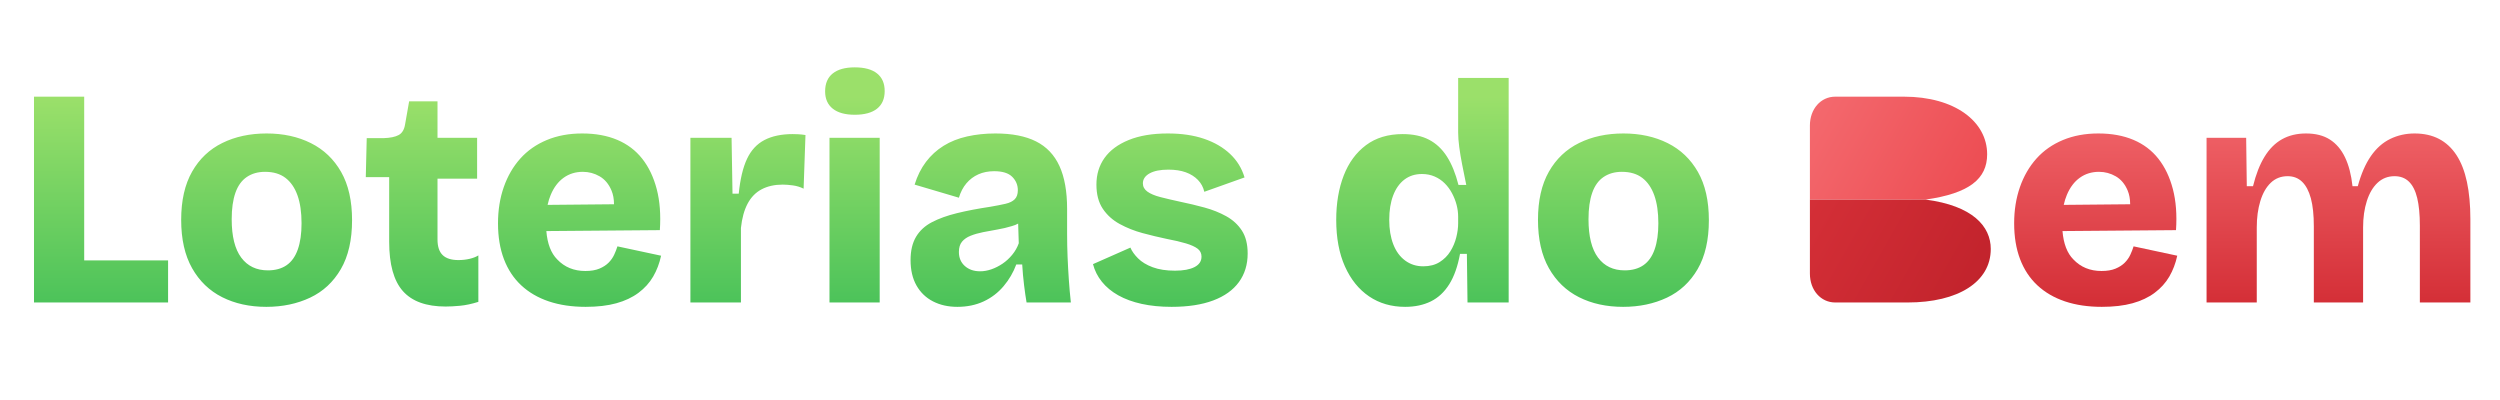
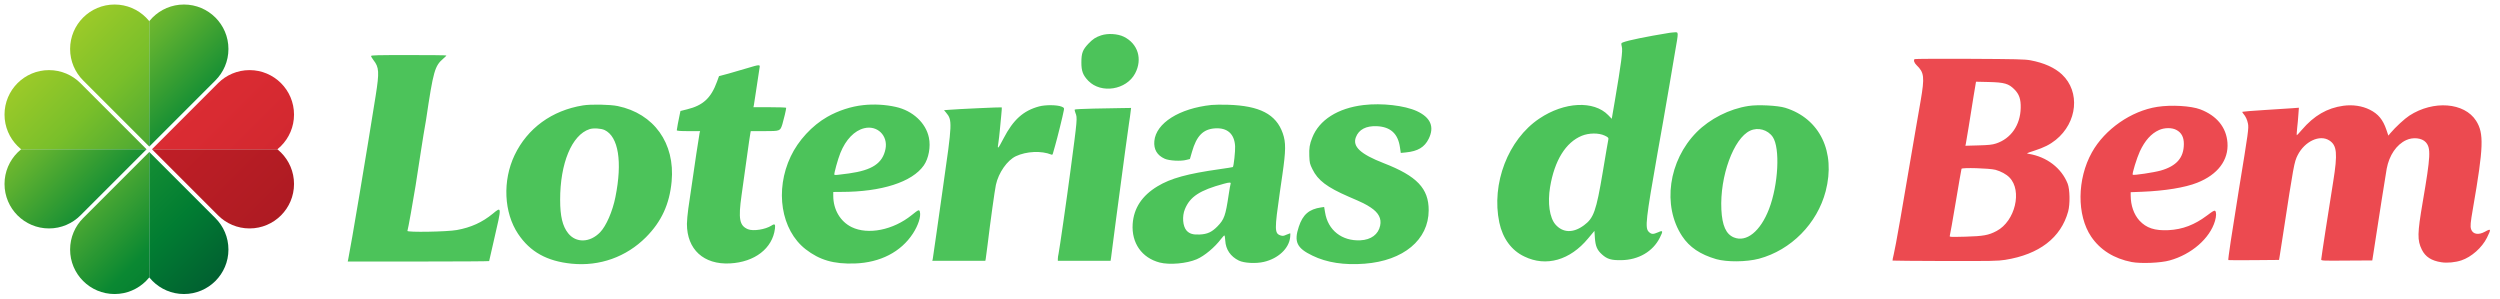
- <svg xmlns="http://www.w3.org/2000/svg" viewBox="0 0 1603.4 256" role="img" aria-label="Loterias do Bem">
-   <defs>
-     <linearGradient id="verde" gradientUnits="userSpaceOnUse" x1="0" y1="62" x2="0" y2="194">
-       <stop offset="0" stop-color="#9be06a" />
-       <stop offset="1" stop-color="#4cc35a" />
-     </linearGradient>
-     <linearGradient id="vermelho" gradientUnits="userSpaceOnUse" x1="0" y1="62" x2="0" y2="194">
-       <stop offset="0" stop-color="#f46a6f" />
-       <stop offset="1" stop-color="#d42f37" />
-     </linearGradient>
-     <linearGradient id="folhaCima" gradientUnits="userSpaceOnUse" x1="1160.8" y1="62" x2="1276.8" y2="128">
-       <stop offset="0" stop-color="#f46a6f" />
-       <stop offset="1" stop-color="#ec4a50" />
-     </linearGradient>
-     <linearGradient id="folhaBaixo" gradientUnits="userSpaceOnUse" x1="1160.8" y1="128" x2="1276.8" y2="194">
-       <stop offset="0" stop-color="#d42f37" />
-       <stop offset="1" stop-color="#c0222b" />
-     </linearGradient>
-     <clipPath id="cima">
-       <rect x="0" y="0" width="1603.4" height="128" />
-     </clipPath>
-     <clipPath id="baixo">
-       <rect x="0" y="128" width="1603.4" height="128" />
-     </clipPath>
-   </defs>
-   <path d="M21.8 194L21.8 62L54 62L54 167L107.8 167L107.8 194ZM170.8 196.8Q154.8 196.8 142.5 190.6Q130.2 184.4 123.2 172Q116.2 159.6 116.2 141Q116.2 122.4 123.2 110.1Q130.2 97.8 142.6 91.7Q155 85.6 171 85.6Q187 85.6 199.4 91.8Q211.8 98 218.8 110.3Q225.8 122.6 225.8 141.2Q225.8 160.2 218.6 172.6Q211.4 185 198.9 190.9Q186.4 196.8 170.8 196.8ZM171.8 173.4Q179 173.4 183.8 170.1Q188.6 166.8 191 160Q193.4 153.2 193.4 143.2Q193.4 132.6 190.8 125.3Q188.2 118 183.1 114.1Q178 110.2 170 110.2Q163.2 110.2 158.3 113.5Q153.4 116.8 151 123.6Q148.6 130.4 148.6 140.6Q148.6 157 154.7 165.2Q160.8 173.4 171.8 173.4ZM285.8 196.6Q267.2 196.6 258.4 186.7Q249.6 176.8 249.6 155L249.6 113.6L234.6 113.6L235.2 88.6L246 88.6Q252.4 88.4 255.7 86.6Q259 84.8 259.8 79.8L262.4 65L280.6 65L280.6 88.4L306 88.4L306 114.6L280.6 114.6L280.6 153.6Q280.6 160.4 283.9 163.6Q287.2 166.8 294 166.8Q297.8 166.8 301.2 166Q304.6 165.2 306.8 163.8L306.8 193.6Q300.4 195.6 295.1 196.1Q289.8 196.6 285.8 196.6ZM375.6 196.8Q362.4 196.8 352 193.3Q341.6 189.8 334.3 183Q327 176.2 323.2 166.2Q319.4 156.2 319.4 143.2Q319.4 130.6 323.1 120Q326.8 109.4 333.7 101.7Q340.6 94 350.7 89.8Q360.8 85.6 373.4 85.6Q386.2 85.6 395.9 89.7Q405.6 93.8 411.9 101.8Q418.2 109.8 421.2 121.3Q424.2 132.8 423.2 147.6L350.4 148.2Q351.4 160.4 357.4 166.4Q364.4 173.8 375.4 173.8Q380.8 173.8 384.4 172.3Q388 170.8 390.3 168.5Q392.6 166.2 393.9 163.4Q395.2 160.6 396 158L424 164Q422.4 171.4 418.9 177.4Q415.4 183.4 409.5 187.8Q403.6 192.2 395.3 194.5Q387 196.8 375.6 196.8ZM351.2 131.4L393.8 131Q393.8 126 392.2 122.2Q389.6 116 384.6 113.1Q379.6 110.2 373.8 110.2Q366.8 110.2 361.5 114Q356.2 117.8 353.2 125Q352 127.8 351.2 131.4ZM442.8 194L442.8 88.4L469.2 88.4L469.8 124.2L473.8 124.2Q475.2 110.2 479.1 101.9Q483 93.6 490.3 89.8Q497.6 86 508.4 86Q510 86 512 86.1Q514 86.2 516.6 86.6L515.4 121Q512.2 119.4 508.5 118.9Q504.8 118.4 502 118.4Q494.2 118.4 488.5 121.4Q482.8 124.4 479.5 130.6Q476.2 136.8 475.2 146.2L475.2 194ZM532 194L532 88.4L564.2 88.4L564.2 194ZM548.2 73.6Q539 73.6 534.1 69.7Q529.2 65.8 529.2 58.6Q529.2 51 534.1 47.1Q539 43.2 548.2 43.2Q557.6 43.2 562.5 47.1Q567.4 51 567.4 58.4Q567.4 65.8 562.5 69.7Q557.6 73.6 548.2 73.6ZM614 196.8Q605.2 196.8 598.4 193.3Q591.6 189.8 587.8 183.1Q584 176.4 584 166.8Q584 157.8 587.5 151.9Q591 146 597.7 142.5Q604.4 139 613.8 136.7Q623.2 134.4 635.2 132.6Q641 131.6 644.9 130.7Q648.8 129.8 650.8 127.8Q652.8 125.8 652.8 122Q652.8 117 649.2 113.4Q645.6 109.8 637.6 109.8Q632 109.8 627.5 111.8Q623 113.8 619.8 117.6Q616.6 121.4 615 126.8L586.6 118.4Q589.2 110 593.9 103.8Q598.6 97.6 605.2 93.5Q611.8 89.4 620.3 87.5Q628.8 85.6 638.4 85.6Q654.4 85.6 664.5 90.7Q674.6 95.8 679.5 106.5Q684.4 117.2 684.4 134L684.4 150.2Q684.4 157.4 684.7 164.7Q685 172 685.5 179.3Q686 186.6 686.8 194L658.4 194Q657.6 189.4 656.8 182.9Q656 176.4 655.6 169.6L651.8 169.6Q649 177.2 643.7 183.5Q638.4 189.8 630.9 193.3Q623.4 196.8 614 196.8ZM628.6 174Q632.2 174 635.9 172.7Q639.6 171.4 643 169.1Q646.4 166.8 649.2 163.4Q652 160 653.4 156L653 143.4Q651.2 144.4 649 145Q644.4 146.4 639.7 147.2Q635 148 630.5 148.9Q626 149.8 622.5 151.2Q619 152.6 617 155Q615 157.4 615 161.6Q615 167.2 618.8 170.6Q622.6 174 628.6 174ZM751.4 196.8Q740.8 196.8 732.2 194.9Q723.6 193 717.2 189.4Q710.8 185.8 706.7 180.7Q702.6 175.6 701 169.4L725 158.8Q726.4 162.2 729.9 165.7Q733.4 169.2 739.3 171.4Q745.2 173.6 753.6 173.6Q761.6 173.6 766.1 171.3Q770.6 169 770.6 164.6Q770.6 161.4 768.1 159.5Q765.6 157.6 760.6 156.1Q755.6 154.6 748.2 153.2Q740.6 151.6 732.8 149.5Q725 147.4 718.2 143.7Q711.4 140 707.3 133.9Q703.2 127.8 703.2 118.4Q703.2 108.6 708.4 101.3Q713.6 94 723.9 89.8Q734.2 85.6 749 85.6Q762.2 85.6 772.2 89Q782.2 92.4 788.9 98.7Q795.6 105 798.2 113.8L772.4 123Q771.4 118.6 768.3 115.4Q765.2 112.2 760.5 110.5Q755.8 108.8 749.4 108.8Q741.6 108.8 737.3 111.2Q733 113.6 733 117.6Q733 120.8 735.9 122.9Q738.8 125 744.2 126.4Q749.6 127.8 757 129.4Q764.8 131 772.5 133.1Q780.2 135.2 786.5 138.7Q792.8 142.2 796.5 147.9Q800.2 153.6 800.2 162.6Q800.2 173.2 794.6 180.9Q789 188.6 778.1 192.7Q767.2 196.8 751.4 196.8ZM901.2 196.8Q888 196.8 878.1 190.1Q868.2 183.4 862.6 170.9Q857 158.4 857 141Q857 125 861.8 112.6Q866.6 100.2 876.1 93.1Q885.6 86 899.6 86Q909.6 86 916.5 89.6Q923.4 93.2 928 100.4Q932.6 107.6 935.4 118.6L940.4 118.6Q939 111.8 937.8 105.7Q936.6 99.6 935.9 94.3Q935.2 89 935.2 85L935.2 50L967.6 50L967.6 194L941.2 194L940.8 162.8L936.4 162.8Q934.2 174.8 929.5 182.3Q924.8 189.8 917.7 193.3Q910.6 196.8 901.2 196.8ZM912.8 170.8Q919 170.8 923.3 168.1Q927.6 165.4 930.2 161.2Q932.8 157 934 152.2Q935.2 147.4 935.2 143.2L935.2 139Q935.2 135.2 934.2 131.4Q933.2 127.6 931.3 124Q929.4 120.4 926.6 117.6Q923.8 114.8 920.1 113.2Q916.4 111.6 912 111.6Q905.4 111.6 900.7 115.2Q896 118.8 893.5 125.4Q891 132 891 141Q891 150 893.6 156.7Q896.2 163.4 901.2 167.1Q906.2 170.8 912.8 170.8ZM1041 196.8Q1025 196.8 1012.7 190.6Q1000.4 184.4 993.4 172Q986.4 159.6 986.4 141Q986.4 122.4 993.4 110.1Q1000.4 97.8 1012.8 91.7Q1025.2 85.6 1041.2 85.6Q1057.2 85.6 1069.6 91.8Q1082 98 1089 110.3Q1096 122.6 1096 141.2Q1096 160.2 1088.8 172.6Q1081.6 185 1069.1 190.9Q1056.6 196.8 1041 196.8ZM1042 173.4Q1049.2 173.4 1054 170.1Q1058.8 166.8 1061.2 160Q1063.6 153.2 1063.6 143.2Q1063.6 132.6 1061 125.3Q1058.4 118 1053.3 114.1Q1048.2 110.2 1040.2 110.2Q1033.4 110.2 1028.5 113.5Q1023.6 116.8 1021.2 123.6Q1018.8 130.4 1018.8 140.6Q1018.8 157 1024.9 165.2Q1031 173.4 1042 173.4Z" fill="url(#verde)" />
-   <path d="M1177.04 62H1221.12C1253.6 62 1274.48 77.84 1274.48 98.96C1274.48 114.8 1262.88 124.04 1235.04 128C1265.2 131.96 1276.8 145.16 1276.8 159.68C1276.8 180.8 1255.92 194 1223.44 194H1177.04C1167.76 194 1160.8 186.08 1160.8 175.52V80.48C1160.8 69.92 1167.76 62 1177.04 62Z" fill="url(#folhaCima)" clip-path="url(#cima)" />
-   <path d="M1177.04 62H1221.12C1253.6 62 1274.48 77.84 1274.48 98.96C1274.48 114.8 1262.88 124.04 1235.04 128C1265.2 131.96 1276.8 145.16 1276.8 159.68C1276.8 180.8 1255.92 194 1223.44 194H1177.04C1167.76 194 1160.8 186.08 1160.8 175.52V80.48C1160.8 69.92 1167.76 62 1177.04 62Z" fill="url(#folhaBaixo)" clip-path="url(#baixo)" />
-   <path d="M1348 196.8Q1334.8 196.8 1324.4 193.3Q1314 189.8 1306.7 183Q1299.4 176.2 1295.6 166.2Q1291.8 156.2 1291.8 143.2Q1291.8 130.6 1295.5 120Q1299.2 109.4 1306.1 101.7Q1313 94 1323.1 89.8Q1333.2 85.6 1345.8 85.6Q1358.6 85.6 1368.3 89.7Q1378 93.8 1384.3 101.8Q1390.6 109.8 1393.6 121.3Q1396.6 132.8 1395.6 147.6L1322.8 148.2Q1323.8 160.4 1329.8 166.4Q1336.8 173.8 1347.8 173.8Q1353.2 173.8 1356.8 172.3Q1360.4 170.8 1362.7 168.5Q1365 166.2 1366.3 163.4Q1367.6 160.6 1368.4 158L1396.4 164Q1394.8 171.4 1391.3 177.4Q1387.8 183.4 1381.9 187.8Q1376 192.2 1367.7 194.5Q1359.4 196.8 1348 196.8ZM1323.6 131.4L1366.2 131Q1366.2 126 1364.6 122.2Q1362 116 1357 113.1Q1352 110.2 1346.2 110.2Q1339.2 110.2 1333.9 114Q1328.6 117.8 1325.6 125Q1324.4 127.8 1323.6 131.4ZM1415.2 194L1415.2 88.4L1440.6 88.4L1441 119.4L1445 119.4Q1447.8 108 1452.4 100.5Q1457 93 1463.6 89.3Q1470.2 85.6 1479 85.6Q1488.2 85.6 1494.3 89.5Q1500.4 93.4 1504 100.9Q1507.6 108.4 1508.8 119.4L1512.2 119.4Q1515.4 107.6 1520.6 100.1Q1525.8 92.6 1533 89.1Q1540.2 85.6 1548.6 85.6Q1557.6 85.6 1564.3 89.1Q1571 92.6 1575.5 99.5Q1580 106.4 1582.2 116.7Q1584.4 127 1584.4 140.6L1584.4 194L1552 194L1552 144.6Q1552 134 1550.3 127Q1548.6 120 1545 116.5Q1541.4 113 1535.8 113Q1529.4 113 1524.9 117.2Q1520.4 121.4 1518 128.9Q1515.6 136.4 1515.6 145.8L1515.6 194L1484 194L1484 145.2Q1484 134.2 1482.1 127.2Q1480.2 120.2 1476.5 116.6Q1472.8 113 1467.2 113Q1460.8 113 1456.4 117.2Q1452 121.4 1449.7 128.9Q1447.4 136.4 1447.4 145.8L1447.4 194Z" fill="url(#vermelho)" />
+ <svg xmlns="http://www.w3.org/2000/svg" viewBox="0 0 3450.9 412.1" role="img" aria-label="Loterias do Bem">
+   <svg viewBox="-660 -660 1320 1320" x="0" y="0" width="412.1" height="412.1">
+     <defs>
+       <linearGradient id="tc" gradientUnits="userSpaceOnUse" x1="-660" y1="-660" x2="660" y2="660">
+         <stop offset="0" stop-color="#9cca29" />
+         <stop offset="0.167" stop-color="#9cca29" />
+         <stop offset="0.333" stop-color="#79bf2a" />
+         <stop offset="0.5" stop-color="#4ba833" />
+         <stop offset="0.667" stop-color="#0a8832" />
+         <stop offset="0.833" stop-color="#00712f" />
+         <stop offset="1" stop-color="#016031" />
+       </linearGradient>
+       <linearGradient id="te" gradientUnits="userSpaceOnUse" x1="-660" y1="-660" x2="660" y2="660">
+         <stop offset="0" stop-color="#9cca29" />
+         <stop offset="0.167" stop-color="#9cca29" />
+         <stop offset="0.333" stop-color="#5cb030" />
+         <stop offset="0.5" stop-color="#168f34" />
+         <stop offset="0.667" stop-color="#017d32" />
+         <stop offset="0.833" stop-color="#016031" />
+         <stop offset="1" stop-color="#016031" />
+       </linearGradient>
+       <linearGradient id="tvc" gradientUnits="userSpaceOnUse" x1="-660" y1="-660" x2="660" y2="660">
+         <stop offset="0" stop-color="#e4353c" />
+         <stop offset="0.55" stop-color="#d92b32" />
+         <stop offset="1" stop-color="#c7232b" />
+       </linearGradient>
+       <linearGradient id="tve" gradientUnits="userSpaceOnUse" x1="-660" y1="-660" x2="660" y2="660">
+         <stop offset="0" stop-color="#cf242c" />
+         <stop offset="0.55" stop-color="#bd1e26" />
+         <stop offset="1" stop-color="#a51920" />
+       </linearGradient>
+       <clipPath id="tf0">
+         <path d="M0 -12L292.4 -304.4L153.4 -443.4L-153.4 -443.4L-292.4 -304.4ZM-43.2 -443.4A196.6 196.6 0 1 0 350 -443.4A196.6 196.6 0 1 0 -43.2 -443.4ZM-350 -443.4A196.6 196.6 0 1 0 43.2 -443.4A196.6 196.6 0 1 0 -350 -443.4Z" />
+       </clipPath>
+       <clipPath id="tf1">
+         <path d="M12 0L304.4 292.4L443.4 153.4L443.4 -153.4L304.4 -292.4ZM246.8 153.4A196.6 196.6 0 1 0 640 153.4A196.6 196.6 0 1 0 246.8 153.4ZM246.8 -153.4A196.6 196.6 0 1 0 640 -153.4A196.6 196.6 0 1 0 246.8 -153.4Z" />
+       </clipPath>
+       <clipPath id="tf2">
+         <path d="M0 12L-292.4 304.4L-153.4 443.4L153.4 443.4L292.4 304.4ZM-350 443.4A196.6 196.6 0 1 0 43.2 443.4A196.6 196.6 0 1 0 -350 443.4ZM-43.2 443.4A196.6 196.6 0 1 0 350 443.4A196.6 196.6 0 1 0 -43.2 443.4Z" />
+       </clipPath>
+       <clipPath id="tf3">
+         <path d="M-12 0L-304.4 -292.4L-443.4 -153.4L-443.4 153.4L-304.4 292.4ZM-640 -153.4A196.6 196.6 0 1 0 -246.8 -153.4A196.6 196.6 0 1 0 -640 -153.4ZM-640 153.4A196.6 196.6 0 1 0 -246.8 153.4A196.6 196.6 0 1 0 -640 153.4Z" />
+       </clipPath>
+     </defs>
+     <g clip-path="url(#tf0)">
+       <polygon points="0,40 -700,40 -700,-700 0,-700" fill="url(#tc)" />
+       <polygon points="0,40 700,40 700,-700 0,-700" fill="url(#te)" />
+     </g>
+     <g clip-path="url(#tf1)">
+       <polygon points="-40,0 -40,-700 700,-700 700,0" fill="url(#tvc)" />
+       <polygon points="-40,0 -40,700 700,700 700,0" fill="url(#tve)" />
+     </g>
+     <g clip-path="url(#tf2)">
+       <polygon points="0,-40 -700,-40 -700,700 0,700" fill="url(#tc)" />
+       <polygon points="0,-40 700,-40 700,700 0,700" fill="url(#te)" />
+     </g>
+     <g clip-path="url(#tf3)">
+       <polygon points="40,0 40,-700 -700,-700 -700,0" fill="url(#tc)" />
+       <polygon points="40,0 40,700 -700,700 -700,0" fill="url(#te)" />
+     </g>
+   </svg>
+   <g transform="translate(468 31.5)">
+     <path d="M 1052 17.3 C 1044.4 19.8, 1040.5 22.4, 1034.3 28.9 C 1026.5 37.2, 1024.7 41.8, 1024.7 54.5 C 1024.6 66.6, 1026.9 72.4, 1034.3 80.1 C 1052 98.2, 1086.8 92.7, 1098.9 69.8 C 1109.3 50, 1102.8 28.8, 1083.3 19.2 C 1074.9 15.1, 1061.4 14.2, 1052 17.3 M 44.2 45.8 C 44.2 46.5, 45.7 49.1, 47.6 51.6 C 55.3 61.4, 55.7 68, 50.6 100.4 C 38.8 175, 16.1 310.3, 12.6 326.7 L 12 329.5 109.6 329.5 C 163.2 329.5, 207.2 329.2, 207.2 328.9 C 207.2 328.7, 210.3 315, 214.1 298.7 C 224.7 253.2, 224.7 253.1, 212.2 263.5 C 197.7 275.4, 182.1 282.5, 162.7 286 C 149.1 288.5, 93.6 289.4, 94.4 287.2 C 95.3 285, 102.5 244.4, 105.7 224.5 C 107.1 215.4, 109.1 202.6, 110.1 196 C 111.2 189.4, 112.5 180.4, 113.2 176 C 113.8 171.6, 115.3 161.9, 116.6 154.5 C 117.9 147, 119.5 137.8, 120.1 134 C 130.2 66, 132.1 59.5, 144 49.3 C 146.3 47.4, 148.2 45.5, 148.2 45.1 C 148.2 44.7, 124.8 44.5, 96.2 44.5 C 53.4 44.5, 44.2 44.7, 44.2 45.8 M 563.7 62.5 C 556.5 64.7, 544.8 68.1, 537.6 70.1 L 524.5 73.6 521.7 81.3 C 513.5 103.8, 502.5 114, 480.5 119.4 L 471.3 121.7 470.3 126.3 C 468.7 133.6, 466.2 147, 466.2 148.3 C 466.2 149.1, 470.8 149.5, 482.3 149.5 L 498.4 149.5 497.7 152 C 497 154.7, 491.5 191.6, 482.1 256.5 C 481.1 263.9, 480.2 273.3, 480.2 277.5 C 480.2 312.8, 503.3 334, 539.7 332.1 C 573.8 330.3, 598.3 311.4, 601.7 284.2 C 602.5 277.9, 601.4 276.9, 596.9 279.9 C 588.5 285.3, 571.6 287.9, 564.4 284.9 C 552.7 280, 551 270.7, 555.6 238.1 C 556.9 228.7, 560.1 206.1, 562.6 188 C 565.1 169.8, 567.4 153.7, 567.8 152.2 L 568.3 149.5 587 149.5 C 609.1 149.5, 608.9 149.5, 612 139.8 C 613.9 133.5, 617.2 119.6, 617.2 117.4 C 617.2 116.8, 607.9 116.5, 594.6 116.5 L 572 116.5 572.6 113.7 C 572.9 112.2, 574 104.9, 575.1 97.5 C 577.2 83.2, 579.8 65.8, 580.6 61.2 C 581.3 57.5, 579.9 57.6, 563.7 62.5 M 336.7 114 C 293.8 120.9, 260 145.6, 242.3 182.7 C 225.5 218, 227.5 262, 247.2 291.4 C 263.8 316.2, 287 329.1, 321.2 332.5 C 359.7 336.3, 396.3 323.3, 423.6 296 C 445.1 274.4, 456.2 250.3, 459.1 218.9 C 464 166.2, 434.7 125.3, 384.7 114.9 C 374.2 112.7, 347.6 112.2, 336.7 114 M 723.7 113.6 C 707.1 115.3, 689 121.2, 673.8 129.9 C 653 141.8, 633.9 162.4, 623.5 184.4 C 601.3 231.1, 610.1 286, 644 312.5 C 663.3 327.5, 682.8 333.2, 712 332.2 C 747 331, 775.6 316.3, 792.2 290.8 C 799.5 279.5, 803.4 267.5, 801.8 261 C 800.8 257.4, 800.1 257.7, 790.5 265.4 C 764.9 286.1, 730.2 293, 707.6 282 C 691.9 274.3, 682.2 257.8, 682.2 238.8 L 682.2 233.5 693.4 233.4 C 748.8 233.4, 791.2 219.8, 807.2 196.8 C 813.9 187.2, 816.9 171, 814.2 158.4 C 810 138.1, 791.9 121.3, 768.6 116.1 C 754.5 112.9, 738.3 112, 723.7 113.6 M 1204.2 113.4 C 1159.8 118.1, 1127.7 138.4, 1125.4 163.2 C 1124.4 174.7, 1129.2 182.9, 1139.7 187.6 C 1145.8 190.4, 1161.9 191.3, 1169.6 189.2 L 1174.5 188 1177.4 178 C 1183.7 156, 1192.7 146.9, 1208.9 145.7 C 1226.1 144.5, 1236 153.2, 1236.9 170.4 C 1237.3 176.6, 1235 198, 1233.8 199.1 C 1233.7 199.3, 1225.5 200.6, 1215.6 202 C 1171 208.3, 1148.1 214.6, 1129.7 225.7 C 1108.3 238.7, 1097.1 255.7, 1095.5 277.5 C 1093.7 303.9, 1108 324.4, 1132.8 330.9 C 1146.4 334.4, 1170 332.3, 1183.8 326.4 C 1194.6 321.8, 1208.8 309.9, 1217.6 298.2 C 1219.6 295.6, 1221.6 293.5, 1222.1 293.5 C 1222.6 293.5, 1223.1 296.7, 1223.3 300.7 C 1224 312.9, 1230.6 322.6, 1242.1 328.2 C 1249.3 331.7, 1265.5 332.6, 1276.6 330 C 1296.4 325.4, 1311.3 311.5, 1312.9 295.9 C 1313.2 292.9, 1313.2 290.5, 1312.9 290.5 C 1312.6 290.5, 1310.3 291.4, 1307.7 292.5 C 1303.8 294.3, 1302.5 294.4, 1299.7 293.5 C 1291.2 290.7, 1291.2 285.9, 1298.7 233.5 C 1299.5 227.7, 1301.1 217.1, 1302.1 210 C 1307 176.2, 1307.1 165.1, 1302.7 152.5 C 1293.5 126.2, 1270.9 114.4, 1226.8 113.1 C 1218.5 112.8, 1208.3 113, 1204.2 113.4 M 1414.2 113.5 C 1378.7 117.7, 1352.9 134.1, 1343.4 158.5 C 1339.7 167.7, 1338.9 172.9, 1339.3 183.8 C 1339.7 193.4, 1340 194.7, 1343.6 202 C 1351.1 217.5, 1363.8 227, 1393.7 240 C 1413.5 248.5, 1417.1 250.3, 1424.2 255 C 1435 262.2, 1439.2 270.2, 1437.1 280 C 1434.6 292, 1424.6 299.5, 1409.9 300.2 C 1384.4 301.5, 1365 286.3, 1361.1 261.8 L 1359.8 254.2 1355.7 254.8 C 1339 257.2, 1330.3 264.7, 1324.8 281.5 C 1317.9 302.2, 1322 311, 1343.7 321.4 C 1363.4 331, 1387.5 334.7, 1415.7 332.5 C 1469.3 328.4, 1504 299.5, 1504.1 258.8 C 1504.2 228.6, 1487.8 211.5, 1442.2 193.8 C 1409.8 181.2, 1398.7 170.8, 1403.6 157.9 C 1407.7 147.2, 1417.8 142, 1432.7 142.7 C 1451.4 143.6, 1461.7 153, 1464.4 171.6 L 1465.6 179.6 1472.6 178.9 C 1489.1 177.3, 1498.4 171.7, 1504.1 160.1 C 1512.3 143.6, 1506.8 130.7, 1487.8 121.9 C 1470.8 114.1, 1439.5 110.5, 1414.2 113.5 M 966.3 115.4 C 944.5 121.3, 930.7 133.7, 917.3 159.5 C 909.2 175, 908.4 175.6, 910.2 165 C 910.7 161.7, 911.6 154.2, 912.1 148.5 C 912.7 142.7, 913.6 133.3, 914.1 127.5 C 914.7 121.8, 915 116.9, 914.7 116.7 C 914.3 116.3, 852.4 119.1, 841.4 120.1 L 835.1 120.6 837.8 123.8 C 846.7 134.4, 846.6 137.2, 833.6 227.5 C 831.2 244.2, 827.2 272.8, 824.6 291 C 822.1 309.1, 819.8 325, 819.5 326.2 L 818.9 328.5 855.5 328.5 L 892.1 328.5 892.6 326.2 C 892.8 325, 894 316.1, 895.2 306.5 C 899 274.7, 905.1 231.1, 906.7 223.6 C 910.4 206.8, 922.3 189.8, 934.3 184.1 C 948.9 177.3, 969.4 176.3, 983.3 181.9 C 984.4 182.4, 985 181.9, 985.4 180.3 C 985.7 179, 987.1 173.9, 988.6 169 C 991.2 160.2, 999.4 127.2, 1000.5 120.6 C 1001.1 117.6, 1000.9 117.2, 997.4 115.7 C 991.4 113.2, 975.2 113, 966.3 115.4 M 1041.5 118.4 C 1027.6 118.7, 1016 119.3, 1015.6 119.7 C 1015.2 120, 1015.6 122.2, 1016.5 124.4 C 1019.3 131.3, 1019.2 132, 1009.7 203.5 C 1004.8 241.1, 994.3 313.7, 993.2 318.7 C 992.6 321.1, 992.2 324.2, 992.2 325.7 L 992.2 328.5 1028.6 328.5 L 1065 328.5 1065.6 324.7 C 1065.9 322.6, 1067.1 313.5, 1068.2 304.5 C 1069.3 295.4, 1071.3 279.9, 1072.7 270 C 1074 260.1, 1076 245.2, 1077.1 237 C 1082 199.7, 1089.2 146.6, 1090.5 138.2 C 1091.3 133.1, 1092.3 126.4, 1092.6 123.2 L 1093.3 117.5 1080 117.7 C 1072.6 117.8, 1055.3 118.1, 1041.5 118.4 M 724.9 145.5 C 711.4 148.8, 699.5 161.1, 692 179.7 C 688.6 188, 683 208.4, 683.7 209.6 C 684.3 210.4, 687.3 210.2, 703.9 207.9 C 736.1 203.4, 750.3 193.9, 754.3 174.2 C 758 155.7, 742.9 141, 724.9 145.5 M 345.7 146.8 C 321.3 154.8, 305.1 194, 305.2 244.4 C 305.2 267, 308.5 280.7, 316.2 290.4 C 327.1 304.2, 346.4 303.6, 360.4 289.1 C 368.8 280.4, 377.6 260.2, 381.5 240.5 C 391.3 191.8, 385.7 157.1, 366.6 148 C 361.7 145.7, 350.9 145, 345.7 146.8 M 1221.2 222.2 C 1188.2 231.1, 1174.6 240, 1167.6 257.2 C 1163.5 267.1, 1164.6 280.8, 1169.9 286.8 C 1173.9 291.2, 1179 292.7, 1188.1 292.2 C 1198.6 291.7, 1204.7 288.9, 1212.4 281.1 C 1221.9 271.4, 1223.7 266.3, 1228 237.4 C 1229.1 230, 1230.3 223.1, 1230.7 222.2 C 1231.5 220, 1229 220, 1221.2 222.2 M 1836.6 13.8 C 1804 19.1, 1779.9 24.1, 1772.5 26.9 C 1769.6 28, 1769.6 28.3, 1770.7 33 C 1772.2 38.3, 1769.9 55.7, 1760.9 108.7 L 1756.8 132.5 1751.9 127.4 C 1732 107, 1691.3 109, 1656.8 132.2 C 1613.7 161.1, 1590.3 222, 1601.6 275.7 C 1606.3 297.7, 1618.5 314.3, 1636.2 322.6 C 1666.2 337.2, 1699.3 327.7, 1724.1 297.7 L 1732.9 287.2 1733.5 296.7 C 1734.3 308.3, 1736.6 313.7, 1743.3 319.7 C 1750.5 326.2, 1756.2 327.9, 1770.4 327.6 C 1793.7 327.2, 1813.6 315.7, 1823.1 296.7 C 1827.9 287.3, 1827.6 286, 1820.9 289.1 C 1813.8 292.2, 1811.5 292.1, 1807.8 288.4 C 1802.5 283.1, 1803.9 271.1, 1819.9 180.3 C 1821.3 172.5, 1824.8 152.8, 1827.7 136.4 C 1830.6 119.9, 1834.6 96.7, 1836.6 84.9 C 1838.5 72.9, 1841.9 53.1, 1844.1 40.6 C 1849.1 12, 1849.1 12.9, 1843.8 13.1 C 1841.6 13.3, 1838.2 13.5, 1836.6 13.8 M 1945.4 114.8 C 1919.2 118.8, 1892.3 132.5, 1874 150.9 C 1835.1 190.2, 1826.3 252.4, 1853.9 294.4 C 1864.1 309.8, 1878.8 319.7, 1901 326.2 C 1915.7 330.4, 1942.7 330.2, 1960.1 325.6 C 2004.3 313.7, 2040.4 277.2, 2052.1 232.4 C 2066.2 178.1, 2044 132.1, 1996.3 117.3 C 1986 114.1, 1958.3 112.7, 1945.4 114.8 M 1947.8 148.9 C 1925 159.4, 1905.9 212, 1908.1 257.6 C 1909.2 279.9, 1914.5 291.7, 1925.3 296.2 C 1942.7 303.4, 1962 287.9, 1973.9 257 C 1986.8 223.4, 1989.4 172.8, 1979 157.5 C 1972.1 147.5, 1958.6 143.8, 1947.8 148.9 M 1715.5 155.9 C 1693.2 165, 1677.8 190, 1671.7 226.6 C 1668 248.6, 1671 269.1, 1679.1 278.4 C 1689.3 290, 1703.5 290.5, 1718.3 279.6 C 1731.9 269.6, 1735.3 260.1, 1744.4 206 C 1748.3 182.7, 1751.7 162.5, 1752.1 161 C 1752.6 158.8, 1751.7 157.8, 1746.9 155.6 C 1738.8 151.8, 1725.3 151.9, 1715.5 155.9" fill-rule="evenodd" fill="#4cc35a" />
+     <path d="M 2174.8 50.1 C 2173.1 51.7, 2174.3 55.3, 2177.6 58.5 C 2188.1 68.6, 2188.8 74.7, 2183.2 107.5 C 2180.9 120.4, 2178 137.5, 2176.6 145.5 C 2158 255.4, 2148.4 310.3, 2146 319.8 C 2144.9 324.1, 2144.2 327.9, 2144.4 328.2 C 2144.7 328.4, 2177.2 328.7, 2216.7 328.8 C 2281.3 328.9, 2289.7 328.8, 2299.8 327.2 C 2346.9 319.7, 2376.8 296.7, 2386.8 260.4 C 2389.6 250.2, 2389.2 229.8, 2386.1 222 C 2377.6 200.5, 2357.4 185, 2332.6 180.9 C 2328.6 180.2, 2328.8 180.2, 2340.1 176.5 C 2353.4 172.2, 2361.6 168.1, 2369.7 161.6 C 2399.6 137.5, 2403.7 95.2, 2378.3 71.3 C 2368.3 61.9, 2353.4 55.2, 2334.6 51.7 C 2326.8 50.3, 2315 50, 2250.5 49.7 C 2209.3 49.5, 2175.2 49.7, 2174.8 50.1 M 2256.2 101.6 C 2254.4 112.8, 2251.3 131.6, 2249.5 143.5 C 2247.6 155.3, 2245.8 166, 2245.5 167.3 L 2244.9 169.7 2262.8 169.2 C 2277.3 168.8, 2281.8 168.3, 2287.2 166.6 C 2307.8 159.9, 2320.8 141.2, 2321.3 117.5 C 2321.6 105.4, 2319.2 98.5, 2312.6 91.9 C 2304.7 83.9, 2298.8 82.2, 2277.1 81.7 L 2259.6 81.3 2256.2 101.6 M 2766.6 114.5 C 2744.3 117.6, 2726.3 128, 2709.4 147.7 C 2705.8 152, 2702.6 155.3, 2702.3 155.1 C 2702.1 154.8, 2702.4 150.4, 2702.9 145.3 C 2703.5 140.2, 2704.3 131.7, 2704.6 126.6 L 2705.3 117.2 2695.9 117.9 C 2690.8 118.3, 2673.4 119.4, 2657.3 120.4 C 2641.2 121.4, 2627.7 122.5, 2627.4 122.8 C 2627 123.2, 2627.6 124.5, 2628.8 125.7 C 2631.7 129, 2634 133.8, 2635 139.1 C 2636.2 145.6, 2635.7 149.4, 2622.5 230 C 2612.7 290.6, 2607.2 326.9, 2607.9 327.5 C 2608.3 327.7, 2624.2 327.8, 2643.2 327.6 L 2677.9 327.3 2679 320.6 C 2679.5 317, 2681.6 303.6, 2683.6 291 C 2698.1 196.3, 2698.8 192.3, 2703.6 182.7 C 2713.3 163.6, 2734 153.9, 2747.2 162.3 C 2757.9 169.1, 2758.9 180.2, 2752.7 219 C 2746.6 256.7, 2736.1 324.8, 2736.1 326.7 C 2736.1 328.4, 2738.2 328.5, 2771.3 328.2 L 2806.6 328 2807.8 320.5 C 2808.5 316.3, 2809.7 308.5, 2810.5 303 C 2814.6 275.6, 2825.3 208, 2826.5 201.4 C 2830 182.8, 2840 168.1, 2853.4 161.9 C 2862.8 157.5, 2875.1 158.9, 2880.4 164.8 C 2887.7 173, 2887.2 183.2, 2876.2 247.5 C 2868.8 290.9, 2868.6 300, 2875 313.1 C 2879.9 323, 2888.2 328.4, 2901.9 330.5 C 2910.1 331.8, 2921.2 330.7, 2929.6 327.9 C 2943.6 323.2, 2958 310.4, 2964.9 296.6 C 2970.9 284.4, 2970.7 283.6, 2962 288.4 C 2953.1 293.3, 2945.3 291.9, 2943 284.9 C 2941.7 280.8, 2942.1 276.2, 2945.6 256 C 2960.3 171.2, 2960.9 152.6, 2949.9 135.2 C 2933.8 109.9, 2890.9 106.6, 2857.8 128.1 C 2851.3 132.3, 2838.7 143.9, 2831.6 152.3 L 2828.8 155.7 2826.1 147.7 C 2821.3 133.6, 2814.9 125.8, 2803.1 119.9 C 2792.7 114.7, 2779.7 112.7, 2766.6 114.5 M 2509.8 116 C 2473.8 121.6, 2437.4 146.9, 2419.6 178.8 C 2399 215.6, 2398.6 265.6, 2418.6 295.2 C 2431.1 313.6, 2450.2 325.5, 2474.5 330.2 C 2487.1 332.6, 2514.6 331.5, 2526.9 328 C 2557 319.7, 2582.4 297.6, 2589.5 273.5 C 2591.4 266.9, 2591.5 261.1, 2589.7 259.6 C 2588.7 258.7, 2586.3 260, 2579 265.6 C 2561.3 278.9, 2544.9 285.2, 2525.3 286.2 C 2506.3 287.1, 2494.7 283.3, 2485.1 272.9 C 2477.5 264.4, 2473.2 252.3, 2473.1 238.4 L 2473.1 233.8 2488.8 233.2 C 2520.1 232, 2548.2 227.4, 2564.8 220.8 C 2593.3 209.6, 2608.5 189.5, 2606.7 165.4 C 2605.1 144.3, 2592 128.2, 2569.3 119.5 C 2556.5 114.6, 2529.2 113, 2509.8 116 M 2512.2 148 C 2501.3 152.9, 2492.8 162.5, 2485.8 177.4 C 2481.6 186.5, 2474.8 208.5, 2475.9 209.7 C 2477 210.8, 2505.2 206.6, 2514.7 203.9 C 2536.5 197.6, 2546.4 186.2, 2546.5 167.4 C 2546.6 157.9, 2543.2 151.5, 2536.1 147.8 C 2530 144.5, 2519.7 144.6, 2512.2 148 M 2239.6 201.5 C 2239.3 202.3, 2235.7 223, 2231.6 247.6 C 2227.5 272.1, 2223.8 293, 2223.4 294 C 2222.8 295.7, 2223.9 295.7, 2245.1 295.2 C 2269.8 294.5, 2277.1 293.2, 2288.1 287.3 C 2313.6 273.8, 2323.7 231.7, 2305.8 213.5 C 2301.5 209, 2294 205, 2286.5 202.9 C 2278 200.7, 2240.3 199.6, 2239.6 201.5" fill-rule="evenodd" fill="#ec4a50" />
+   </g>
</svg>
